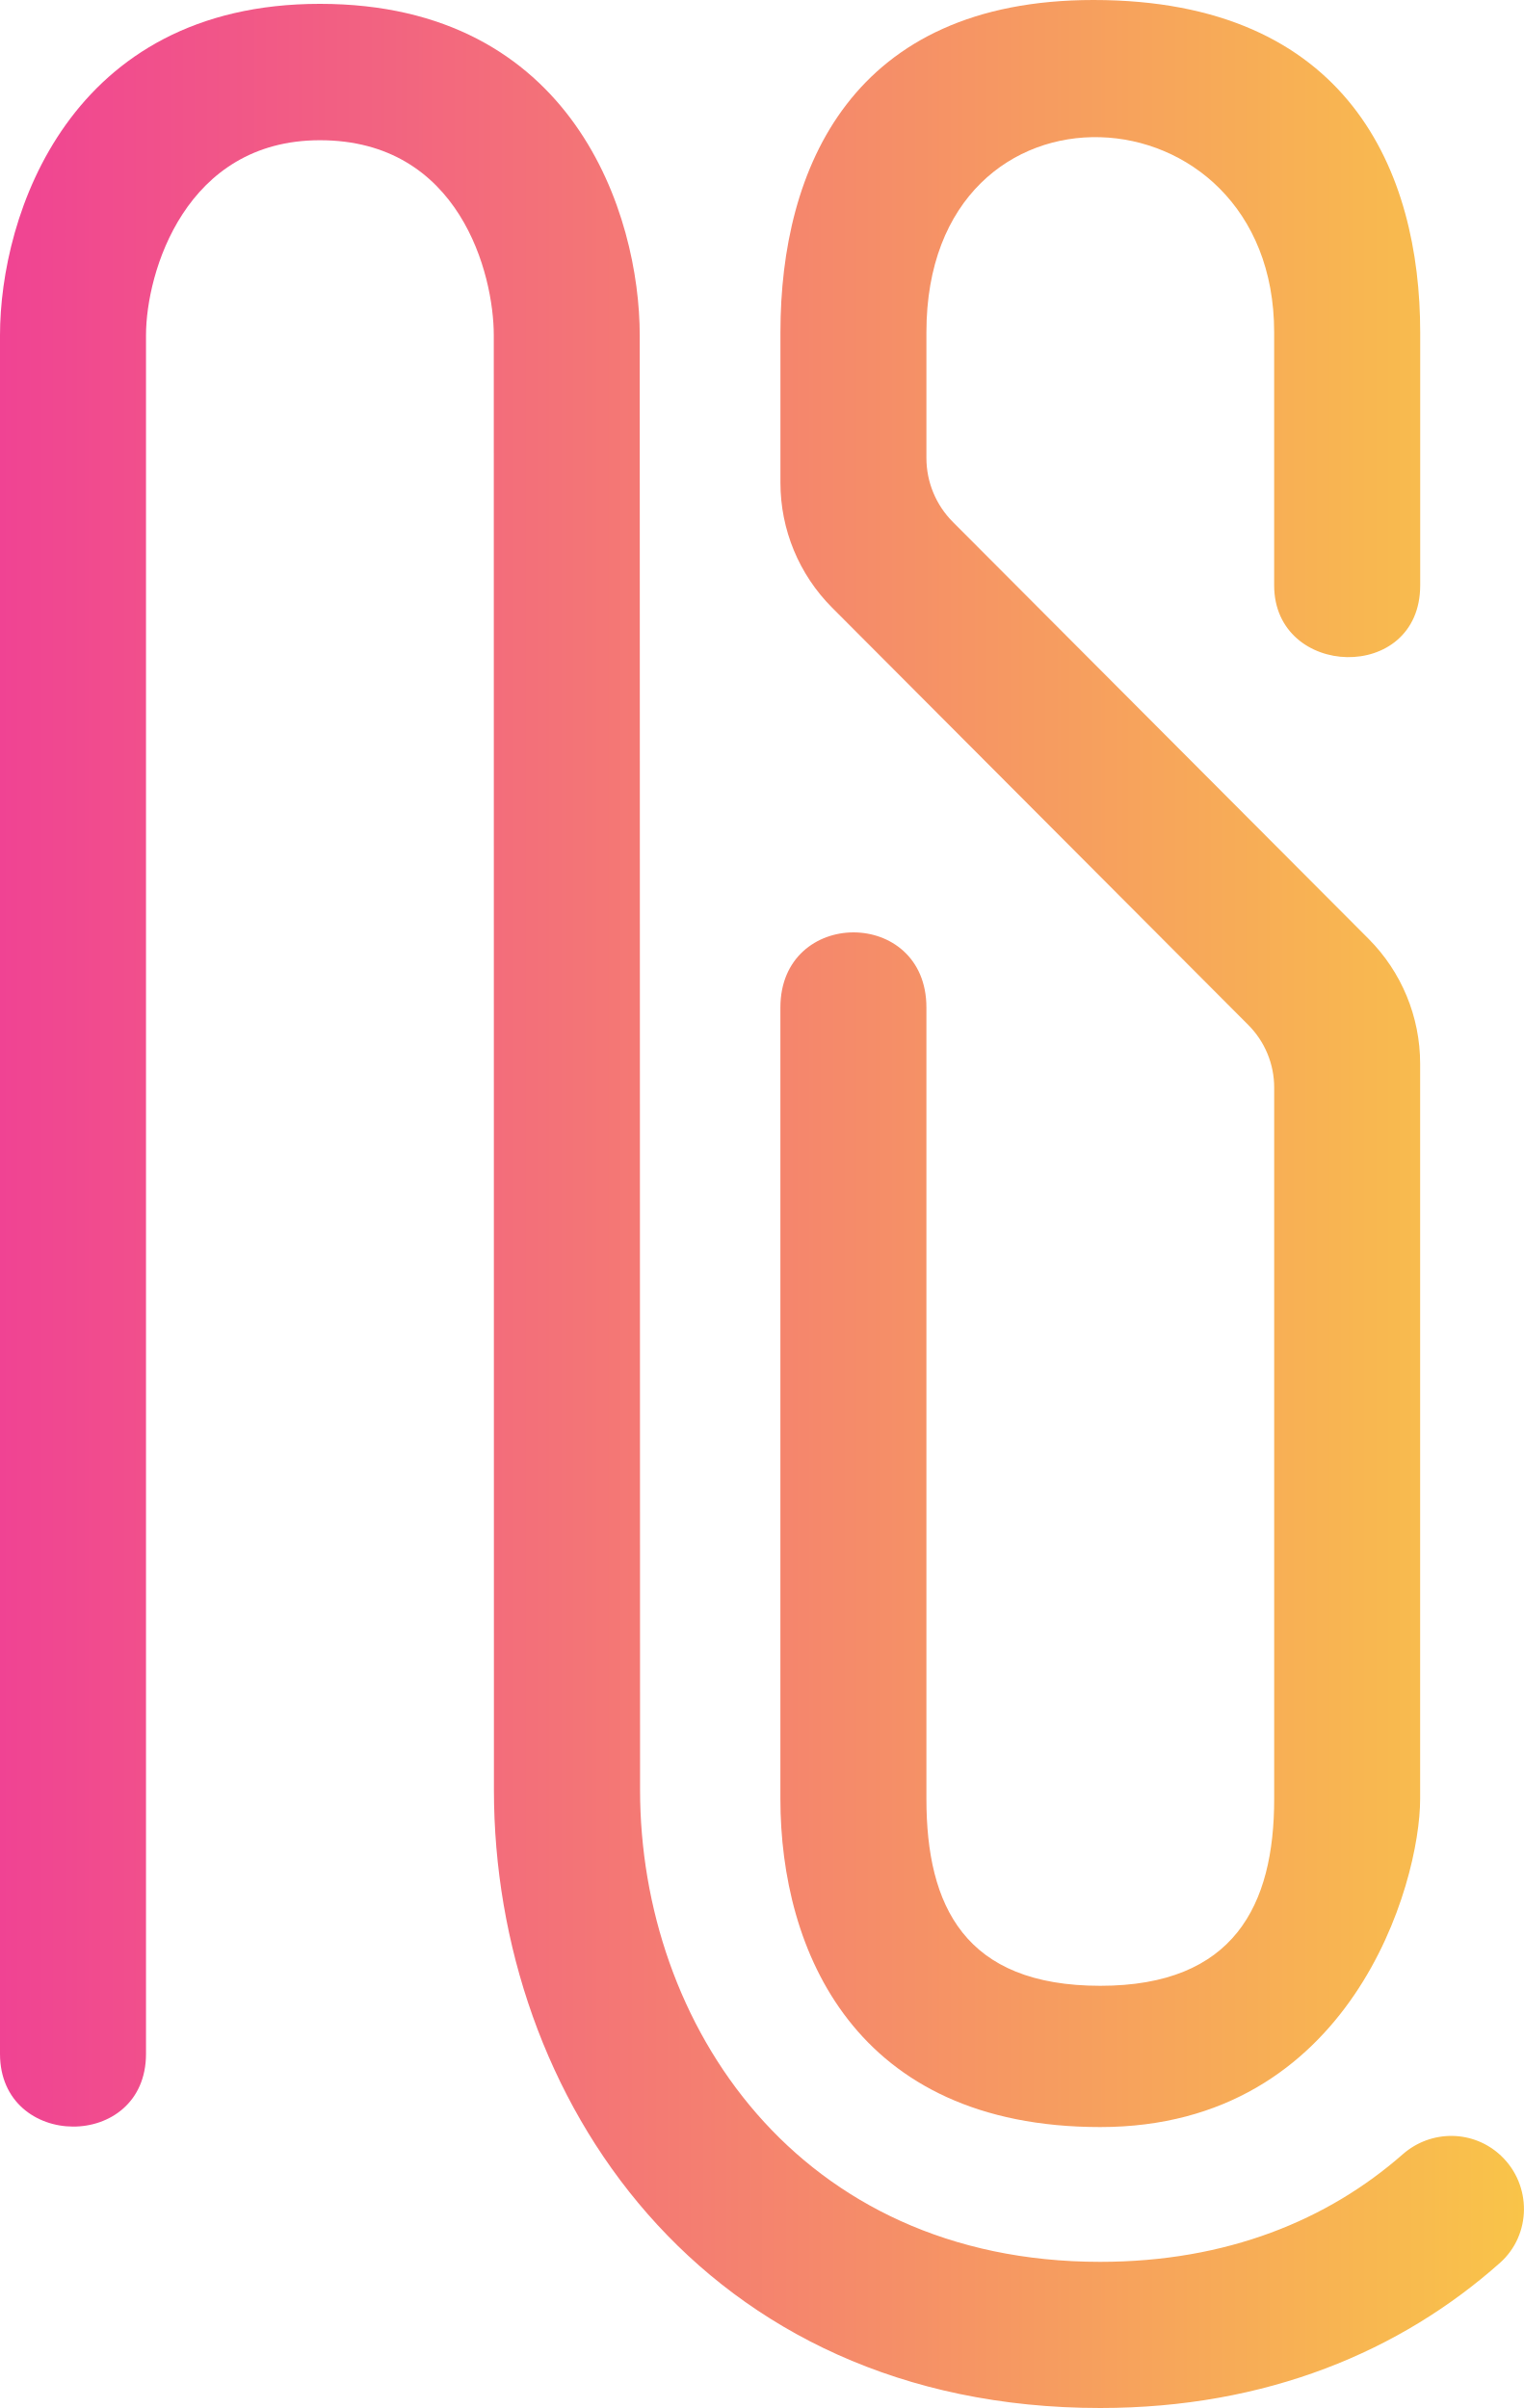
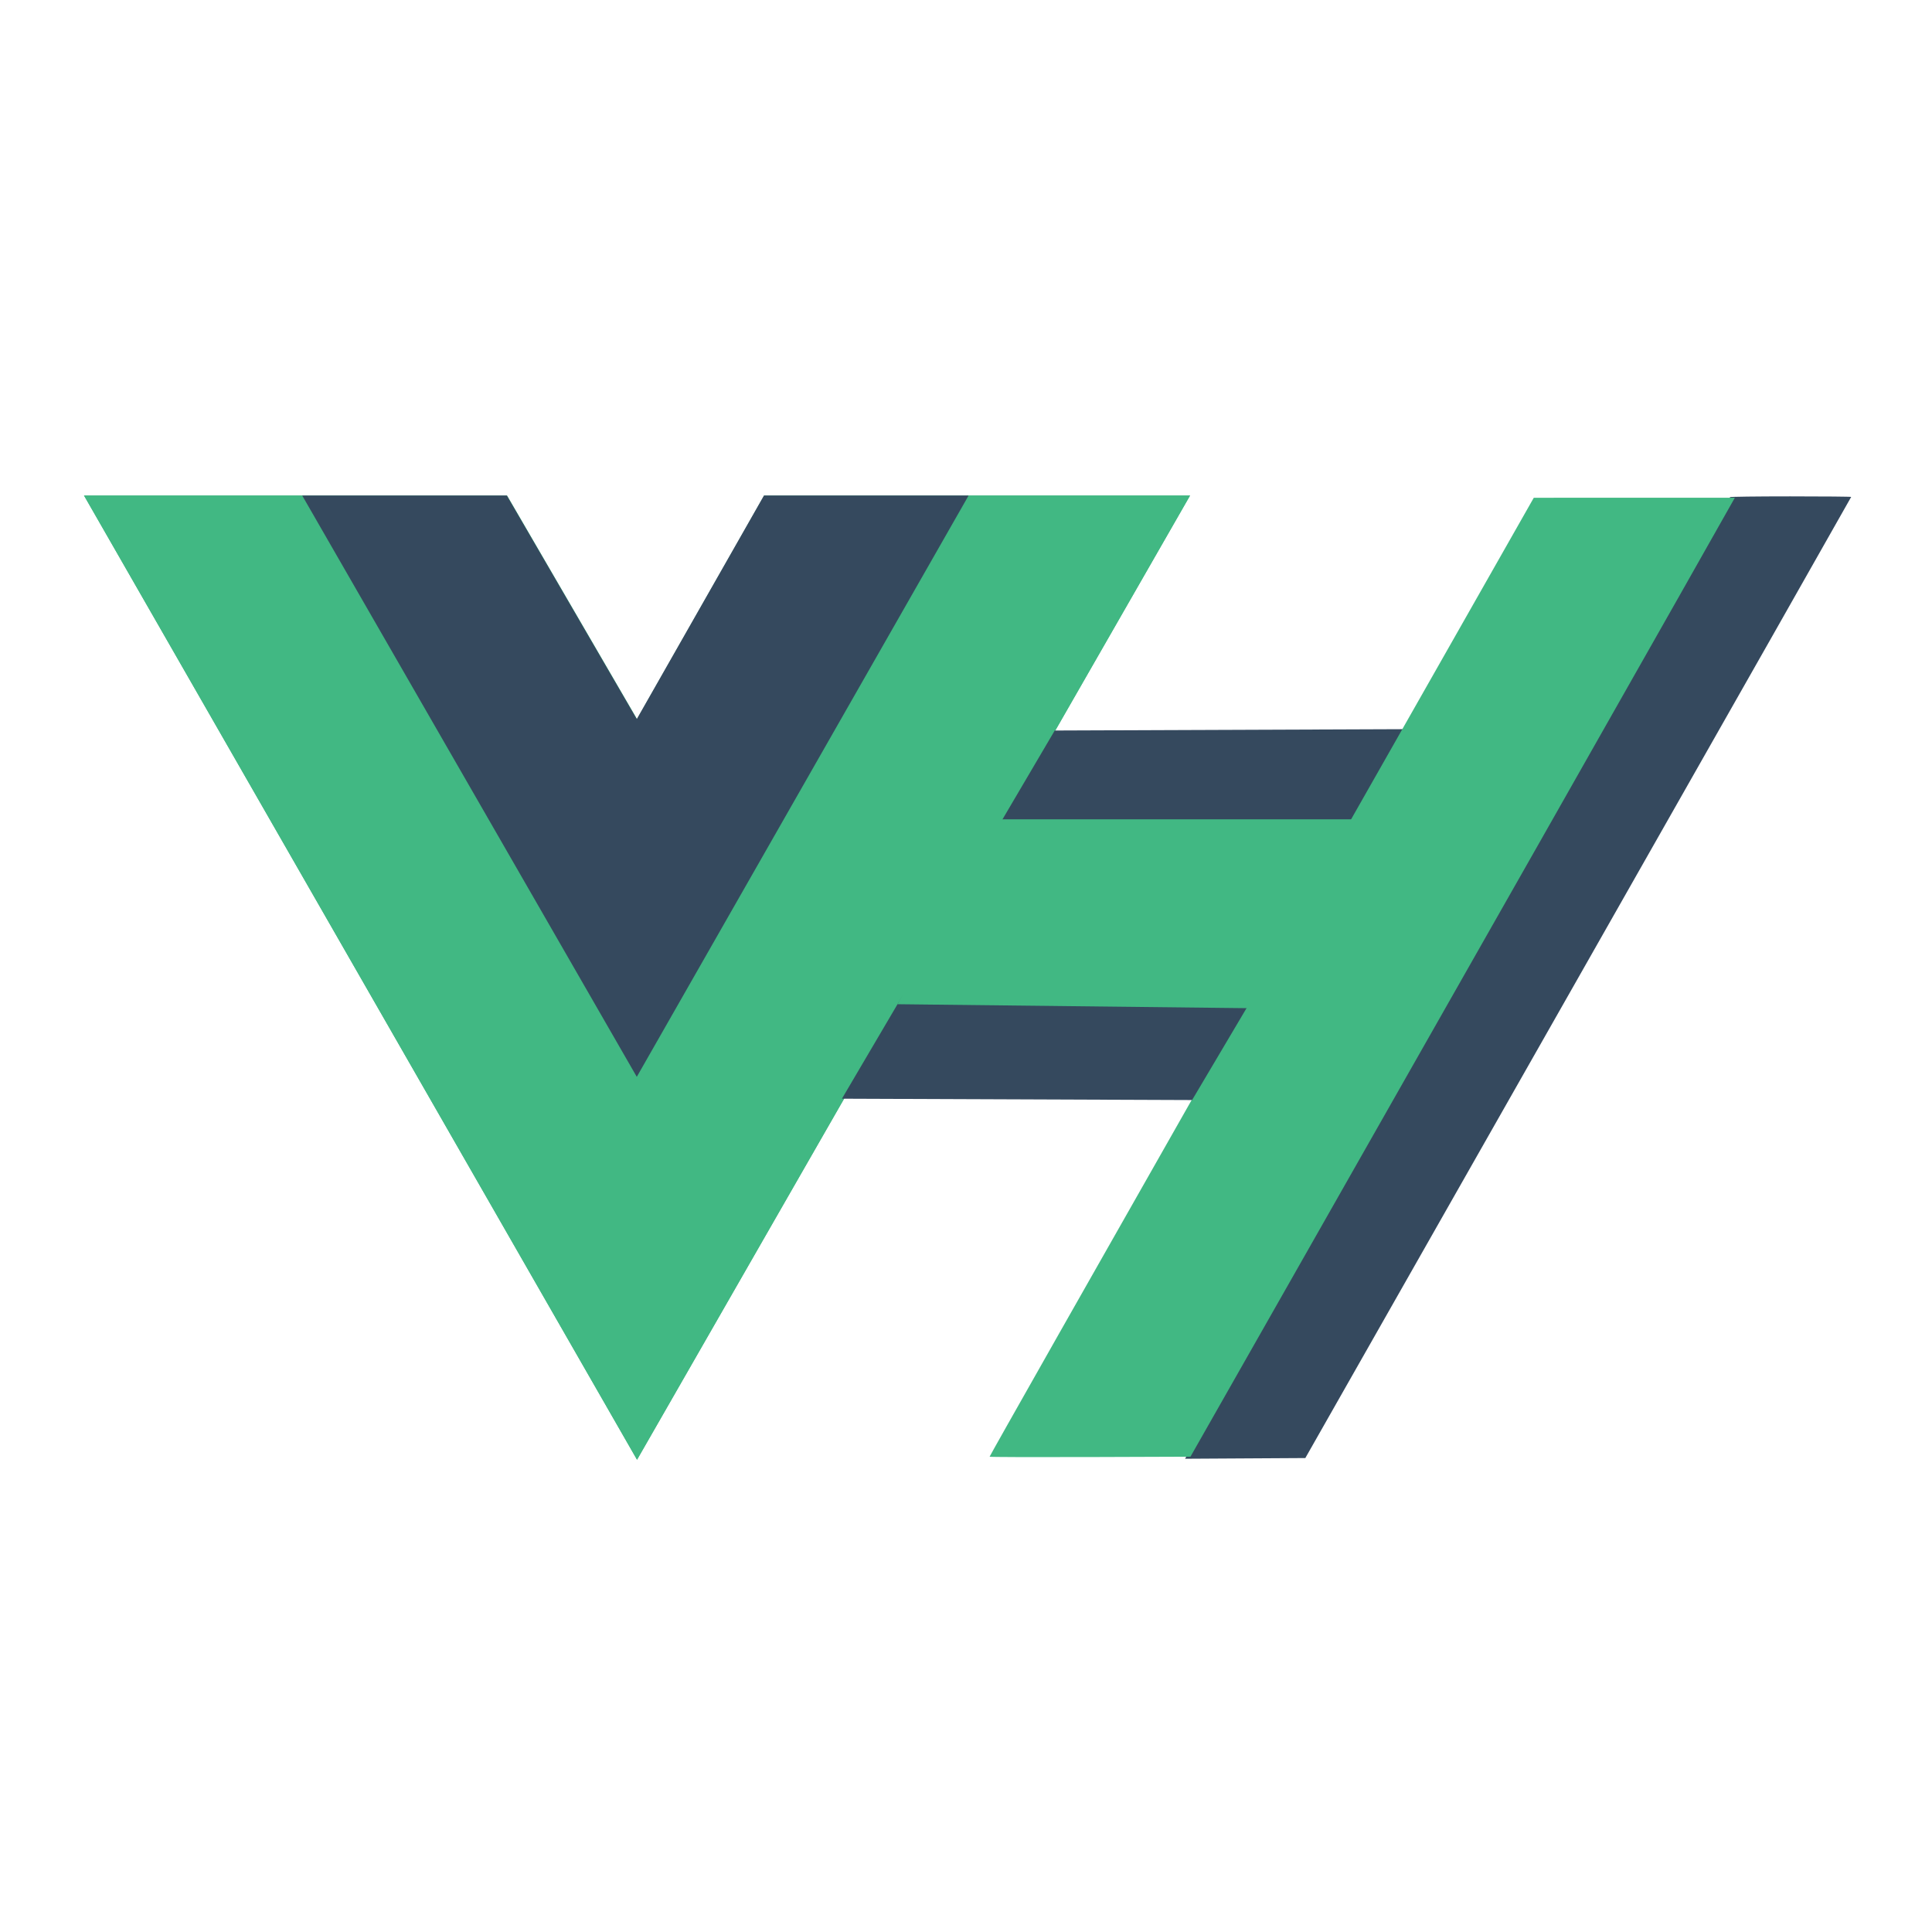
- <svg xmlns="http://www.w3.org/2000/svg" width="109.007" height="172.266" viewBox="0 0 109.007 172.266" fill="none">
-   <defs>
-     <linearGradient id="paint_linear_15_25_0" x1="0" y1="86.133" x2="109.007" y2="86.133" gradientUnits="userSpaceOnUse">
-       <stop stop-color="#F04393" />
-       <stop offset="1" stop-color="#F9C449" />
-     </linearGradient>
-     <linearGradient id="paint_linear_15_26_0" x1="0" y1="86.133" x2="109.007" y2="86.133" gradientUnits="userSpaceOnUse">
-       <stop stop-color="#F04393" />
-       <stop offset="1" stop-color="#F9C449" />
-     </linearGradient>
-     <linearGradient id="paint_linear_15_27_0" x1="0" y1="86.133" x2="109.007" y2="86.133" gradientUnits="userSpaceOnUse">
-       <stop stop-color="#F04393" />
-       <stop offset="1" stop-color="#F9C449" />
-     </linearGradient>
-     <linearGradient id="paint_linear_15_28_0" x1="0" y1="86.133" x2="109.007" y2="86.133" gradientUnits="userSpaceOnUse">
-       <stop stop-color="#F04393" />
-       <stop offset="1" stop-color="#F9C449" />
-     </linearGradient>
-     <linearGradient id="paint_linear_15_29_0" x1="0" y1="86.133" x2="109.007" y2="86.133" gradientUnits="userSpaceOnUse">
-       <stop stop-color="#F04393" />
-       <stop offset="1" stop-color="#F9C449" />
-     </linearGradient>
-   </defs>
-   <path id="element-id-73736" d="M107.385 154.237C105.425 152.363 102.377 152.325 100.338 154.114C94.981 158.819 87.75 161.81 78.694 161.81C57.084 161.81 45.783 144.826 45.783 128.053L45.759 23.987C45.761 15.396 41.049 0.275 22.88 0.275C4.945 0.275 0 15.396 0 23.987C0 23.987 0 138.459 0 146.93C0 153.831 10.444 153.907 10.444 146.93C10.444 138.039 10.444 23.987 10.444 23.987C10.444 19.481 13.264 10.032 22.882 10.032C32.901 10.032 35.32 19.622 35.32 23.987L35.33 128.053C35.33 150.023 50.223 172.266 78.698 172.266C90.606 172.266 100.188 168.198 107.29 161.884C109.551 159.869 109.576 156.33 107.385 154.237Z" fill="url(#paint_linear_15_28_0)" fill-opacity="1" fill-rule="nonzero" />
-   <path id="element-id-73736" d="M100.338 154.114C94.981 158.819 87.75 161.81 78.694 161.81C57.084 161.81 45.783 144.826 45.783 128.053L45.759 23.987C45.761 15.396 41.049 0.275 22.88 0.275C4.945 0.275 0 15.396 0 23.987C0 23.987 0 138.459 0 146.93C0 153.831 10.444 153.907 10.444 146.93C10.444 138.039 10.444 23.987 10.444 23.987C10.444 19.481 13.264 10.032 22.882 10.032C32.901 10.032 35.32 19.622 35.32 23.987L35.33 128.053C35.33 150.023 50.223 172.266 78.698 172.266C90.606 172.266 100.188 168.198 107.29 161.884C109.551 159.869 109.576 156.33 107.385 154.237C105.425 152.363 102.377 152.325 100.338 154.114Z" stroke="#000000" stroke-opacity="0" stroke-width="1" />
-   <path id="element-id-27221" d="M101.585 41.879C101.585 36.248 101.585 31.095 101.585 23.771C101.585 12.33 96.489 0 78.215 0C60.967 0 55.824 11.995 55.824 23.771L55.824 34.539C55.824 37.884 57.15 41.096 59.514 43.465L89.293 73.329C90.476 74.516 91.141 76.124 91.141 77.798L91.141 128.694C91.141 136.309 88.268 142.062 78.703 142.062C69 142.062 66.265 136.355 66.265 128.694C66.265 128.694 66.265 87.151 66.265 72.076C66.265 64.894 55.821 64.927 55.821 72.076C55.821 87.009 55.821 128.694 55.821 128.694C55.821 139.545 61.145 152.168 78.7 152.168C96.667 152.168 101.581 134.752 101.581 128.694L101.581 76.092C101.581 72.743 100.254 69.531 97.888 67.159L68.165 37.35C66.947 36.131 66.265 34.486 66.265 32.762C66.265 29.118 66.265 23.769 66.265 23.769C66.265 4.462 91.139 5.867 91.139 23.769C91.139 30.673 91.139 35.538 91.139 41.877C91.139 48.543 101.582 48.901 101.585 41.879Z" fill="url(#paint_linear_15_29_0)" fill-opacity="1" fill-rule="nonzero" />
-   <path id="element-id-27221" d="M101.585 23.771C101.585 12.33 96.489 0 78.215 0C60.967 0 55.824 11.995 55.824 23.771L55.824 34.539C55.824 37.884 57.15 41.096 59.514 43.465L89.293 73.329C90.476 74.516 91.141 76.124 91.141 77.798L91.141 128.694C91.141 136.309 88.268 142.062 78.703 142.062C69 142.062 66.265 136.355 66.265 128.694C66.265 128.694 66.265 87.151 66.265 72.076C66.265 64.894 55.821 64.927 55.821 72.076C55.821 87.009 55.821 128.694 55.821 128.694C55.821 139.545 61.145 152.168 78.7 152.168C96.667 152.168 101.581 134.752 101.581 128.694L101.581 76.092C101.581 72.743 100.254 69.531 97.888 67.159L68.165 37.35C66.947 36.131 66.265 34.486 66.265 32.762C66.265 29.118 66.265 23.769 66.265 23.769C66.265 4.462 91.139 5.867 91.139 23.769C91.139 30.673 91.139 35.538 91.139 41.877C91.139 48.543 101.582 48.901 101.585 41.879C101.585 36.248 101.585 31.095 101.585 23.771Z" stroke="#000000" stroke-opacity="0" stroke-width="1" />
+ <svg xmlns="http://www.w3.org/2000/svg" width="1200" height="1200" class="icon" viewBox="0 0 3280.944 2800">
+   <path fill="#41b883" d="M1645.332 601.004h375.675L1081.82 2238.478 142.636 601.004h718.477l220.708 379.704 216.013-379.704z" />
+   <path fill="#41b883" d="M142.636 601.004l939.185 1637.474 939.186-1637.474h-375.675l-563.51 982.484-568.208-982.484z" />
+   <path fill="#35495e" d="M513.188 601.004l568.207 987.23 563.511-987.23h-347.498l-216.013 379.704-220.708-379.704zM1607.792 1311.83l594.678 2.293 187.353-316.325-598.662 2.292zM2198.506 1909.57C2867.436 732.7 2939.502 605.426 2937.874 603.78c-.715-.723 45.303-1.314 102.262-1.314s103.562.428 103.562.951c0 .523-208.57 367.978-463.491 816.567L2216.715 2235.6l-102.1.596-102.102.596z" />
+   <path fill="#41b883" d="M1680.563 2233.328c0-1.34 168.208-298.145 440.375-777.048a4135645.775 4135645.775 0 00337.619-594.19l146.13-257.25 170.746-.04 170.747-.04-5.536 9.741c-3.044 5.358-43.727 77.302-90.407 159.875-85.356 150.992-337.562 595.163-656.602 1156.373l-172 302.559-170.536.588c-93.795.322-170.536.069-170.536-.567z" />
+   <path fill="#35495e" d="M1429.783 1625.351l594.679 2.292 187.353-316.324-598.662 2.292z" />
+   <path fill="#41b883" d="M1524.207 1464.903l608.285 6.877 173.746-320.909h-619.072z" />
</svg>
